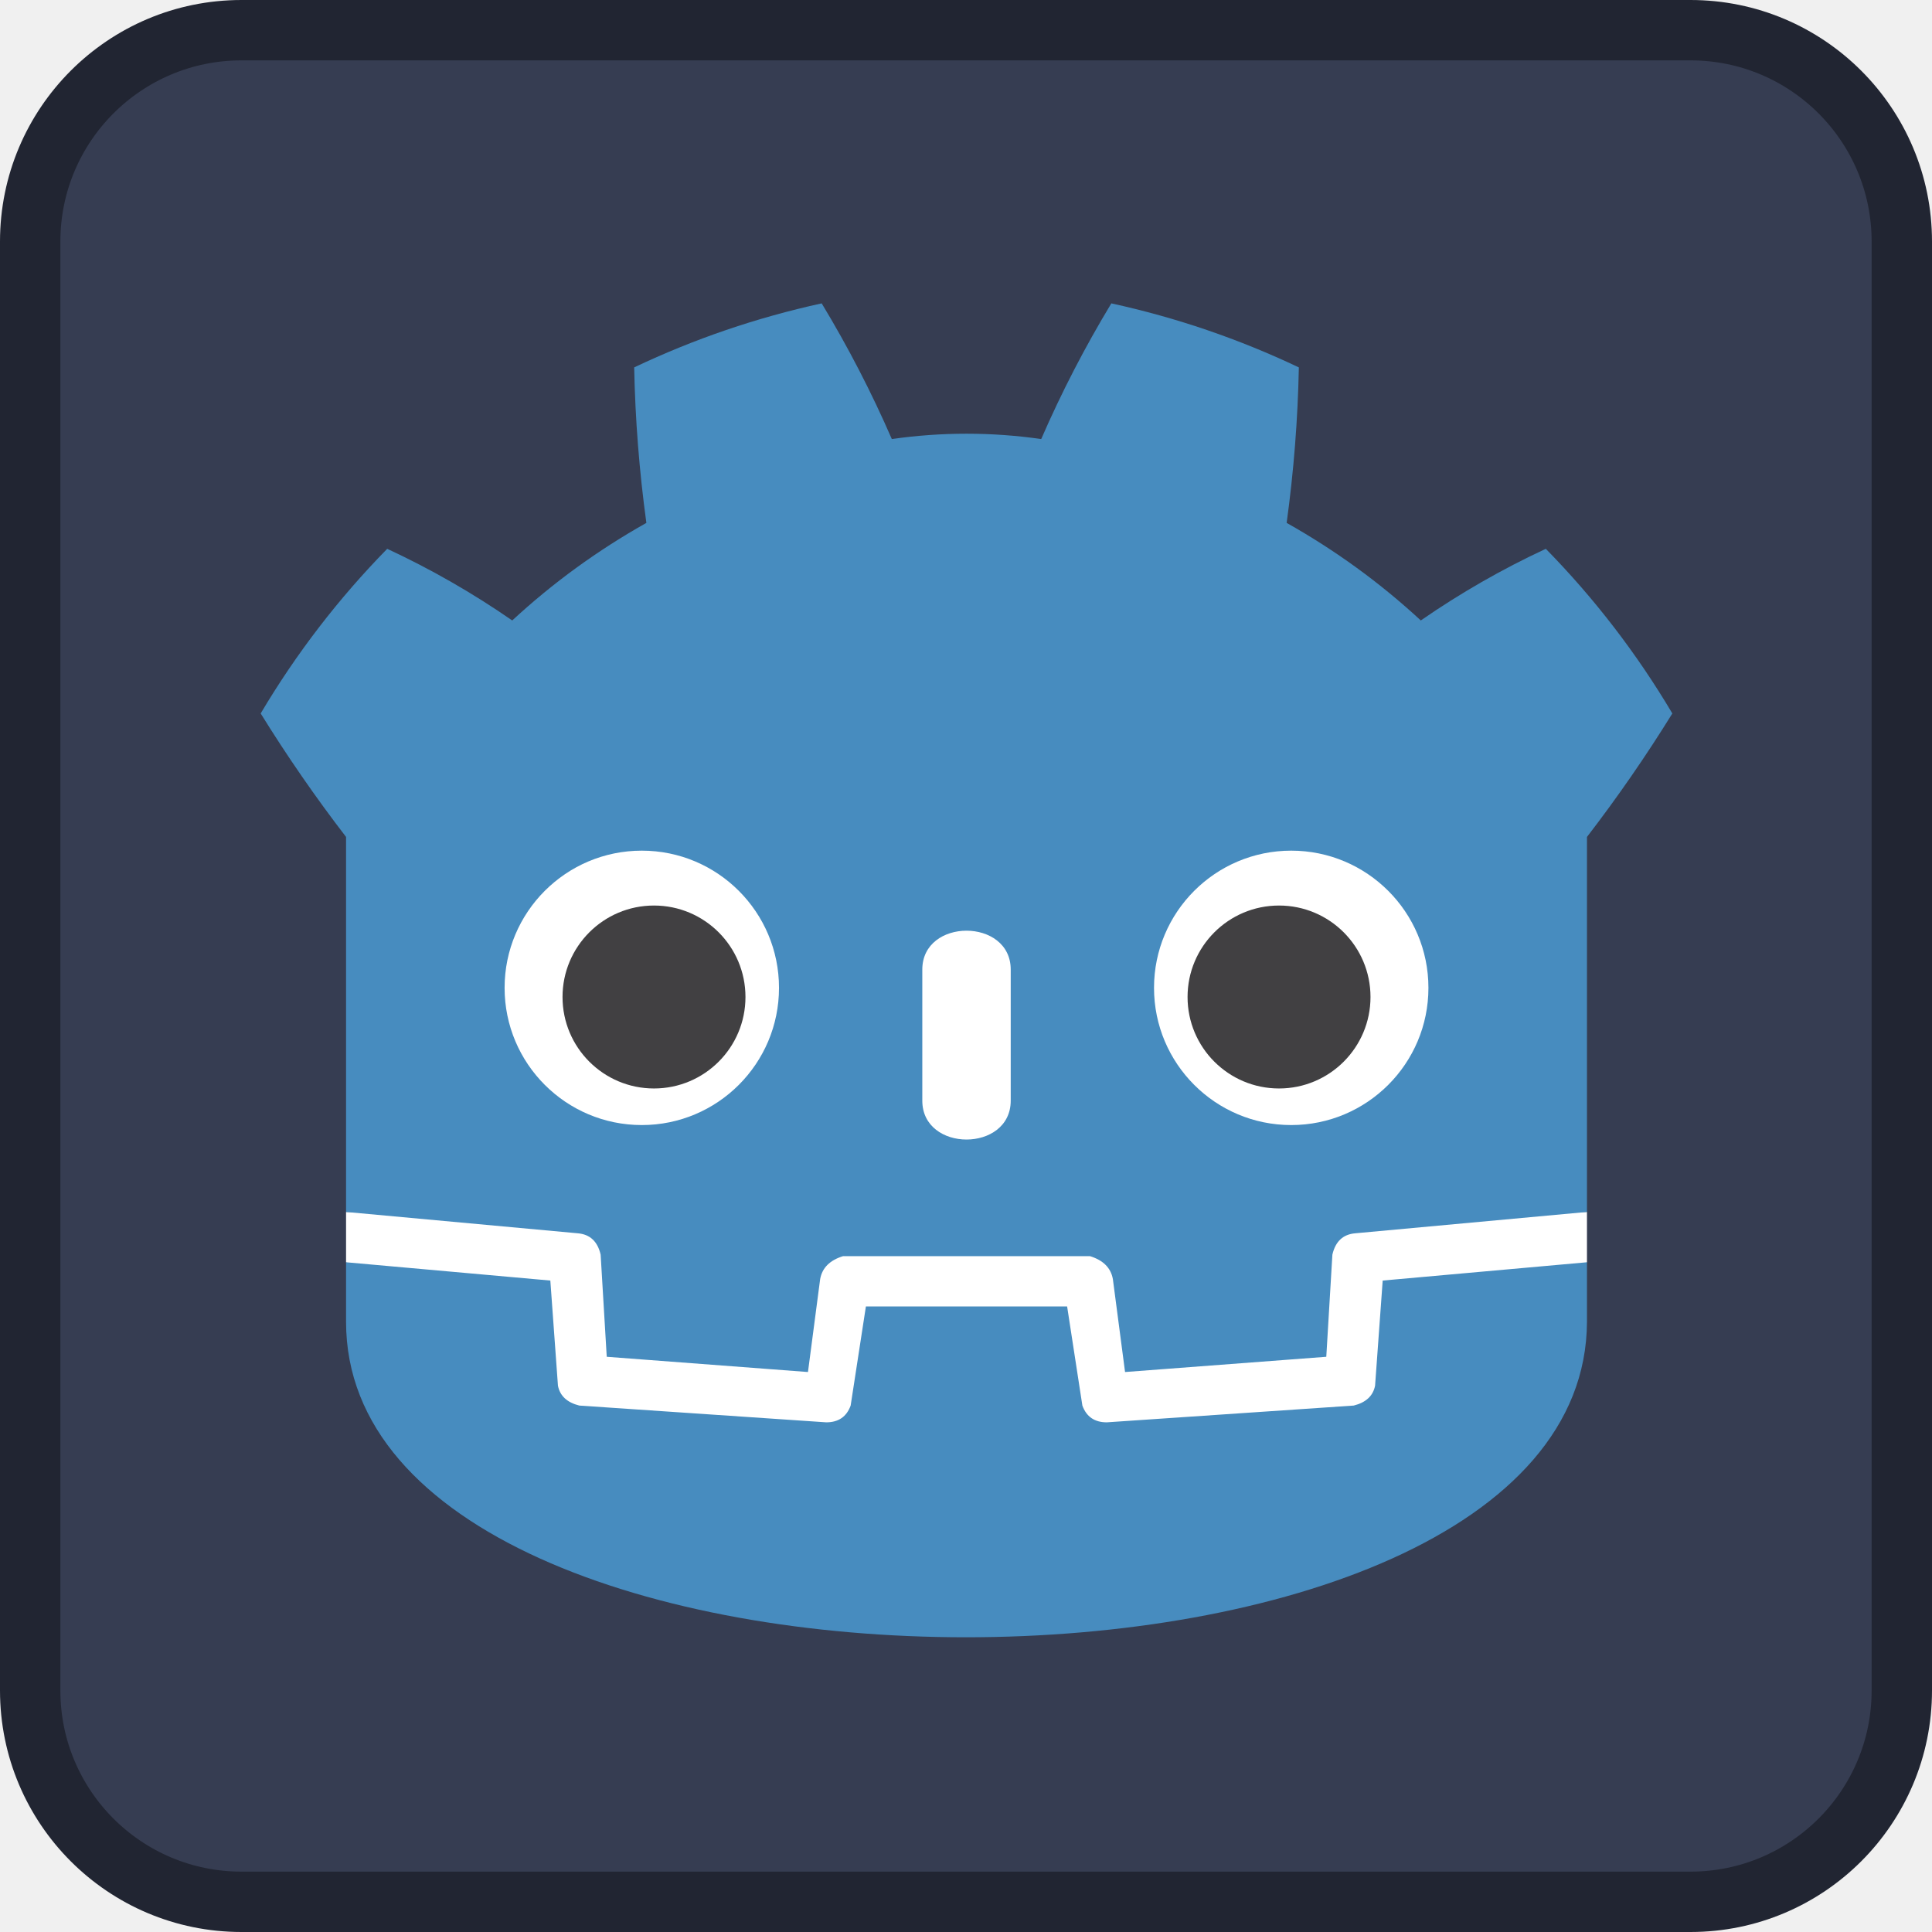
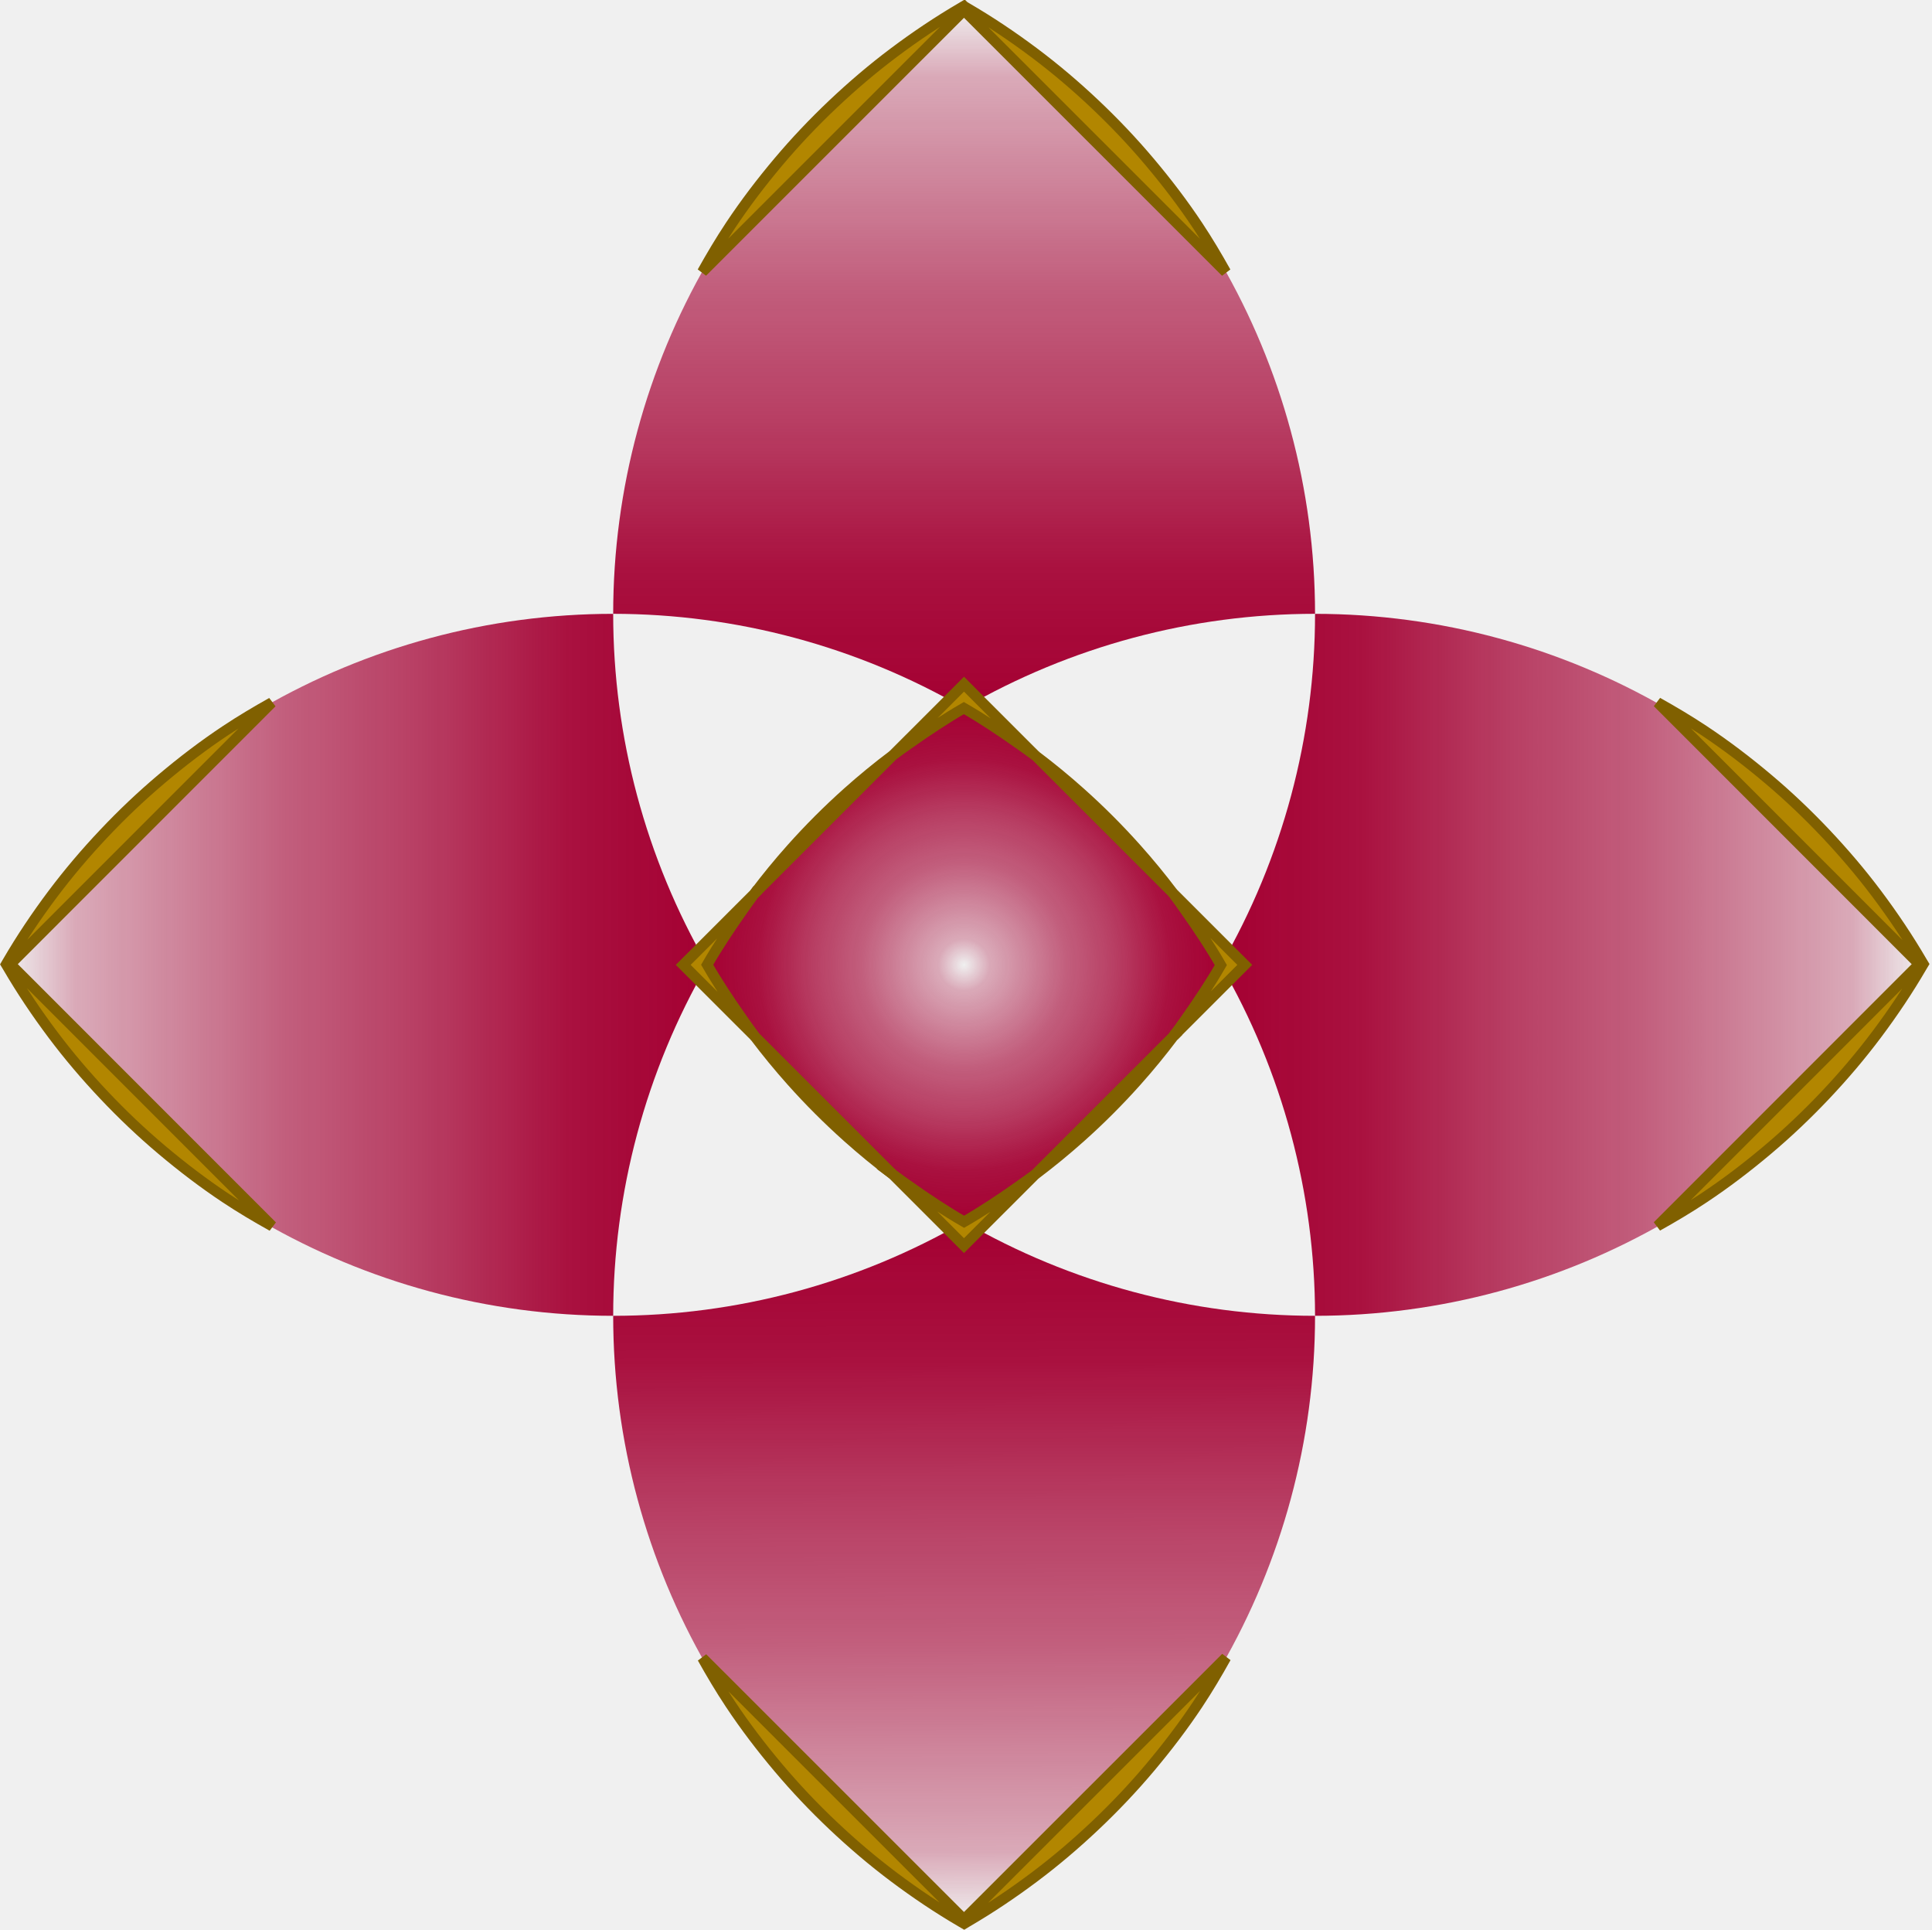
- <svg xmlns="http://www.w3.org/2000/svg" width="128" height="128">
-   <rect width="124" height="124" x="2" y="2" fill="#363d52" stroke="#212532" stroke-width="4" rx="14" />
-   <g fill="#fff" transform="translate(12.322 12.322)scale(.101)">
-     <path d="M105 673v33q407 354 814 0v-33z" />
-     <path fill="#478cbf" d="m105 673 152 14q12 1 15 14l4 67 132 10 8-61q2-11 15-15h162q13 4 15 15l8 61 132-10 4-67q3-13 15-14l152-14V427q30-39 56-81-35-59-83-108-43 20-82 47-40-37-88-64 7-51 8-102-59-28-123-42-26 43-46 89-49-7-98 0-20-46-46-89-64 14-123 42 1 51 8 102-48 27-88 64-39-27-82-47-48 49-83 108 26 42 56 81zm0 33v39c0 276 813 276 814 0v-39l-134 12-5 69q-2 10-14 13l-162 11q-12 0-16-11l-10-65H446l-10 65q-4 11-16 11l-162-11q-12-3-14-13l-5-69z" />
-     <path d="M483 600c0 34 58 34 58 0v-86c0-34-58-34-58 0z" />
-     <circle cx="725" cy="526" r="90" />
-     <circle cx="299" cy="526" r="90" />
-   </g>
-   <g fill="#414042" transform="translate(12.322 12.322)scale(.101)">
-     <circle cx="307" cy="532" r="60" />
-     <circle cx="717" cy="532" r="60" />
+ <svg xmlns="http://www.w3.org/2000/svg" xmlns:xlink="http://www.w3.org/1999/xlink" width="68.817mm" height="68.728mm" viewBox="0 0 68.817 68.728" version="1.1" id="svg1">
+   <defs id="defs1">
+     <linearGradient id="linearGradient45">
+       <stop style="stop-color:#a40032;stop-opacity:0;" offset="0" id="stop45" />
+       <stop style="stop-color:#a40032;stop-opacity:0.294;" offset="0.1" id="stop44" />
+       <stop style="stop-color:#a40032;stop-opacity:0.604;" offset="0.396" id="stop43" />
+       <stop style="stop-color:#a40032;stop-opacity:0.745;" offset="0.596" id="stop42" />
+       <stop style="stop-color:#a40032;stop-opacity:0.929;" offset="0.8" id="stop41" />
+       <stop style="stop-color:#a40032;stop-opacity:1;" offset="1" id="stop40" />
+     </linearGradient>
+     <linearGradient id="linearGradient27">
+       <stop style="stop-color:#a40032;stop-opacity:1;" offset="0" id="stop27" />
+       <stop style="stop-color:#a40032;stop-opacity:0.929;" offset="0.2" id="stop32" />
+       <stop style="stop-color:#a40032;stop-opacity:0.745;" offset="0.404" id="stop31" />
+       <stop style="stop-color:#a40032;stop-opacity:0.604;" offset="0.604" id="stop30" />
+       <stop style="stop-color:#a40032;stop-opacity:0.294;" offset="0.9" id="stop29" />
+       <stop style="stop-color:#a40032;stop-opacity:0;" offset="1" id="stop28" />
+     </linearGradient>
+     <linearGradient xlink:href="#linearGradient27" id="linearGradient38-8" x1="57.68" y1="133.586" x2="32.68" y2="133.586" gradientUnits="userSpaceOnUse" />
+     <linearGradient xlink:href="#linearGradient27" id="linearGradient28-7" x1="66.829" y1="142.736" x2="66.922" y2="167.68" gradientUnits="userSpaceOnUse" />
+     <linearGradient xlink:href="#linearGradient27" id="linearGradient34-0" x1="75.975" y1="133.586" x2="100.975" y2="133.586" gradientUnits="userSpaceOnUse" />
+     <linearGradient xlink:href="#linearGradient27" id="linearGradient36-3" x1="66.822" y1="124.442" x2="66.822" y2="99.441" gradientUnits="userSpaceOnUse" />
+     <radialGradient xlink:href="#linearGradient45" id="radialGradient40-6-7" cx="66.827" cy="133.589" fx="66.827" fy="133.589" r="9.148" gradientTransform="translate(0,-1.4603875e-5)" gradientUnits="userSpaceOnUse" />
+   </defs>
+   <g id="layer1" transform="translate(-111.5853,-117.1003)">
+     <g id="g11-7-8" transform="translate(79.09579,17.87529)" style="fill:#a40032;fill-opacity:1;stroke:none">
+       <path d="m 54.331,146.086 c -6.7e-5,-4.388 1.155,-8.7 3.349,-12.5 -2.194,-3.8 -3.349,-8.112 -3.349,-12.5 -8.932,-8e-5 -17.185,4.765 -21.651,12.5 4.466,7.735 12.719,12.5 21.651,12.5 z" style="fill:url(#linearGradient38-8);fill-opacity:1;stroke:none;stroke-width:0.1" id="path9-4-3" />
+       <path d="m 66.831,142.737 c -3.8,2.194 -8.112,3.349 -12.5,3.349 -8.3e-5,8.932 4.765,17.185 12.5,21.651 7.735,-4.466 12.5,-12.719 12.5,-21.651 -4.388,7e-5 -8.7,-1.155 -12.5,-3.349 z" style="fill:url(#linearGradient28-7);fill-opacity:1;stroke:none;stroke-width:0.1" id="path8-3-0" />
+       <path d="m 75.975,133.595 c -2.194,-3.802 -5.351,-6.959 -9.153,-9.153 -3.796,2.194 -6.949,5.347 -9.142,9.144 2.194,3.801 5.35,6.957 9.151,9.151 3.797,-2.193 6.95,-5.345 9.144,-9.142 z" style="fill:url(#radialGradient40-6-7);fill-opacity:1;stroke:none;stroke-width:0.1" id="path7-1-1" />
+       <path d="m 79.331,121.086 c -3.42e-4,4.392 -1.158,8.707 -3.356,12.509 2.195,3.797 3.352,8.105 3.356,12.491 8.927,-4e-4 17.177,-4.761 21.644,-12.491 -4.462,-7.737 -12.713,-12.505 -21.644,-12.509 z" style="fill:url(#linearGradient34-0);fill-opacity:1;stroke:none;stroke-width:0.1" id="path6-4-7" />
+       <path d="m 66.822,99.441 c -7.73,4.467 -12.491,12.717 -12.491,21.644 4.386,0.004 8.694,1.161 12.491,3.356 3.802,-2.198 8.117,-3.355 12.509,-3.356 -0.004,-8.931 -4.772,-17.182 -12.509,-21.644 z" style="fill:url(#linearGradient36-3);fill-opacity:1;stroke:none;stroke-width:0.1" id="path5-6-8" />
+     </g>
+     <g id="g25-9-9" transform="translate(73.16335,66.69195)" style="fill:#b28600;fill-opacity:1;stroke:#806000;stroke-width:0.375;stroke-dasharray:none;stroke-opacity:1">
+       <path d="m 70.228,77.304 c -0.557,0.419 -1.096,0.861 -1.614,1.324 -0.704,0.629 -1.371,1.296 -1.999,2 -0.461,0.516 -0.9,1.052 -1.317,1.606 l 1.462,-1.461 2,-1.999 z" style="fill:#b28600;fill-opacity:1;stroke:#806000;stroke-width:0.375;stroke-dasharray:none;stroke-opacity:1" id="path25-4-1" />
+       <path d="m 65.297,82.234 -0.539,0.538 -1.442,1.442 -0.558,0.557 0.555,0.556 1.445,1.444 0.555,0.554 c -0.159,-0.211 -0.311,-0.429 -0.464,-0.646 -0.437,-0.619 -0.857,-1.252 -1.238,-1.912 0.38,-0.658 0.799,-1.289 1.235,-1.907 0.148,-0.21 0.295,-0.422 0.45,-0.627 z" style="fill:#b28600;fill-opacity:1;stroke:#806000;stroke-width:0.375;stroke-dasharray:none;stroke-opacity:1" id="path24-2-5" />
+       <path d="m 65.313,87.326 c 0.413,0.547 0.848,1.076 1.304,1.587 0.628,0.704 1.296,1.371 2,2 0.513,0.458 1.044,0.894 1.593,1.309 l -1.451,-1.451 -2,-1.999 z" style="fill:#b28600;fill-opacity:1;stroke:#806000;stroke-width:0.375;stroke-dasharray:none;stroke-opacity:1" id="path23-2-4" />
+       <path d="m 70.21,92.222 0.549,0.549 1.446,1.446 0.553,0.553 0.556,-0.556 1.444,-1.443 0.534,-0.534 c -0.204,0.153 -0.414,0.299 -0.622,0.446 -0.618,0.437 -1.25,0.856 -1.908,1.237 -0.66,-0.381 -1.293,-0.801 -1.913,-1.239 -0.214,-0.151 -0.43,-0.301 -0.64,-0.459 z" style="fill:#b28600;fill-opacity:1;stroke:#806000;stroke-width:0.375;stroke-dasharray:none;stroke-opacity:1" id="path22-6-9" />
+       <path d="m 80.225,87.308 -1.465,1.464 -2,1.999 -1.467,1.466 c 0.556,-0.418 1.093,-0.859 1.611,-1.321 0.704,-0.628 1.372,-1.296 2,-2 0.462,-0.517 0.901,-1.054 1.319,-1.609 z" style="fill:#b28600;fill-opacity:1;stroke:#806000;stroke-width:0.375;stroke-dasharray:none;stroke-opacity:1" id="path21-4-2" />
+       <path d="m 80.2,82.212 c 0.161,0.214 0.314,0.434 0.468,0.653 0.438,0.62 0.858,1.253 1.239,1.913 -0.38,0.658 -0.799,1.288 -1.235,1.905 -0.148,0.209 -0.294,0.42 -0.448,0.624 l 0.536,-0.536 1.442,-1.442 0.558,-0.558 -0.554,-0.553 -1.446,-1.446 z" style="fill:#b28600;fill-opacity:1;stroke:#806000;stroke-width:0.375;stroke-dasharray:none;stroke-opacity:1" id="path20-1-5" />
+       <path d="m 75.314,77.328 1.446,1.446 2,1.999 1.44,1.439 C 79.788,81.667 79.355,81.14 78.901,80.632 78.273,79.928 77.605,79.26 76.901,78.632 76.391,78.176 75.862,77.741 75.314,77.328 Z" style="fill:#b28600;fill-opacity:1;stroke:#806000;stroke-width:0.375;stroke-dasharray:none;stroke-opacity:1" id="path19-2-7" />
+       <path d="m 72.759,74.774 -0.556,0.557 -1.444,1.443 -0.531,0.531 c 0.203,-0.153 0.411,-0.297 0.619,-0.443 0.618,-0.436 1.249,-0.856 1.907,-1.236 0.661,0.381 1.294,0.802 1.914,1.24 0.216,0.153 0.435,0.304 0.646,0.463 l -0.555,-0.554 -1.447,-1.447 z" style="fill:#b28600;fill-opacity:1;stroke:#806000;stroke-width:0.375;stroke-dasharray:none;stroke-opacity:1" id="path18-8-4" />
+       <path d="m 72.754,50.625 c -0.031,0.018 -0.06,0.038 -0.09,0.056 -0.837,0.489 -1.636,1.026 -2.4,1.599 -0.762,0.571 -1.482,1.186 -2.167,1.833 -0.688,0.651 -1.338,1.335 -1.944,2.055 -0.615,0.73 -1.193,1.488 -1.719,2.281 -0.355,0.535 -0.682,1.086 -0.995,1.646 l 1.32,-1.32 2,-2 2,-1.999 2,-2 2,-1.999 2,1.999 2.001,2 2,1.999 2,2 1.323,1.322 C 81.77,59.537 81.442,58.985 81.087,58.45 c -0.526,-0.793 -1.105,-1.55 -1.72,-2.28 -0.607,-0.72 -1.257,-1.404 -1.945,-2.054 -0.685,-0.648 -1.406,-1.261 -2.168,-1.832 -0.765,-0.573 -1.564,-1.11 -2.402,-1.598 -0.033,-0.019 -0.064,-0.041 -0.097,-0.06 z" style="fill:#b28600;fill-opacity:1;stroke:#806000;stroke-width:0.375;stroke-dasharray:none;stroke-opacity:1" id="path16-8-9" />
+       <path d="m 82.089,109.44 -1.329,1.329 -2,2 -2,1.999 -2.001,2 -2,1.999 -2,-1.999 -2,-2 -2,-1.999 -2,-2 -1.315,-1.314 c 0.311,0.557 0.638,1.106 0.991,1.638 0.526,0.793 1.105,1.551 1.72,2.28 0.607,0.72 1.256,1.405 1.945,2.055 0.685,0.648 1.406,1.262 2.167,1.833 0.765,0.574 1.563,1.11 2.401,1.599 0.033,0.019 0.063,0.041 0.096,0.059 0.031,-0.018 0.06,-0.039 0.091,-0.057 0.838,-0.488 1.636,-1.025 2.401,-1.598 0.762,-0.571 1.482,-1.185 2.168,-1.833 0.688,-0.65 1.339,-1.335 1.945,-2.054 0.615,-0.73 1.194,-1.488 1.72,-2.28 0.357,-0.538 0.686,-1.093 1,-1.657 z" style="fill:#b28600;fill-opacity:1;stroke:#806000;stroke-width:0.375;stroke-dasharray:none;stroke-opacity:1" id="path14-9-9" />
+       <path d="m 106.933,84.741 c -0.018,-0.031 -0.038,-0.06 -0.056,-0.09 -0.489,-0.837 -1.026,-1.636 -1.599,-2.4 -0.571,-0.762 -1.186,-1.482 -1.833,-2.167 -0.651,-0.688 -1.335,-1.338 -2.055,-1.944 -0.73,-0.615 -1.488,-1.193 -2.281,-1.719 -0.535,-0.355 -1.086,-0.682 -1.646,-0.995 l 1.32,1.32 2,2 1.999,2 2,2 1.999,2 -1.999,2 -2,2.001 -1.999,2 -2,2 -1.322,1.323 c 0.561,-0.313 1.113,-0.641 1.648,-0.997 0.793,-0.526 1.55,-1.105 2.28,-1.72 0.72,-0.607 1.404,-1.257 2.054,-1.945 0.648,-0.685 1.261,-1.406 1.832,-2.168 0.573,-0.765 1.11,-1.564 1.598,-2.402 0.019,-0.033 0.041,-0.064 0.06,-0.097 z" style="fill:#b28600;fill-opacity:1;stroke:#806000;stroke-width:0.375;stroke-dasharray:none;stroke-opacity:1" id="path16-6-2-4" />
+       <path d="m 48.118,94.075 -1.329,-1.329 -2,-2 -1.999,-2 -2,-2.001 -1.999,-2 1.999,-2 2,-2 1.999,-2 2,-2 1.314,-1.315 c -0.557,0.311 -1.106,0.638 -1.638,0.991 -0.793,0.526 -1.551,1.105 -2.28,1.72 -0.72,0.607 -1.405,1.256 -2.055,1.945 -0.648,0.685 -1.262,1.406 -1.833,2.167 -0.574,0.765 -1.11,1.563 -1.599,2.401 -0.019,0.033 -0.041,0.063 -0.059,0.096 0.018,0.031 0.039,0.06 0.057,0.091 0.488,0.838 1.025,1.636 1.598,2.401 0.571,0.762 1.185,1.482 1.833,2.168 0.65,0.688 1.335,1.339 2.054,1.945 0.73,0.615 1.488,1.194 2.28,1.72 0.538,0.357 1.093,0.686 1.657,1 z" style="fill:#b28600;fill-opacity:1;stroke:#806000;stroke-width:0.375;stroke-dasharray:none;stroke-opacity:1" id="path14-2-8-5" />
+     </g>
  </g>
</svg>
